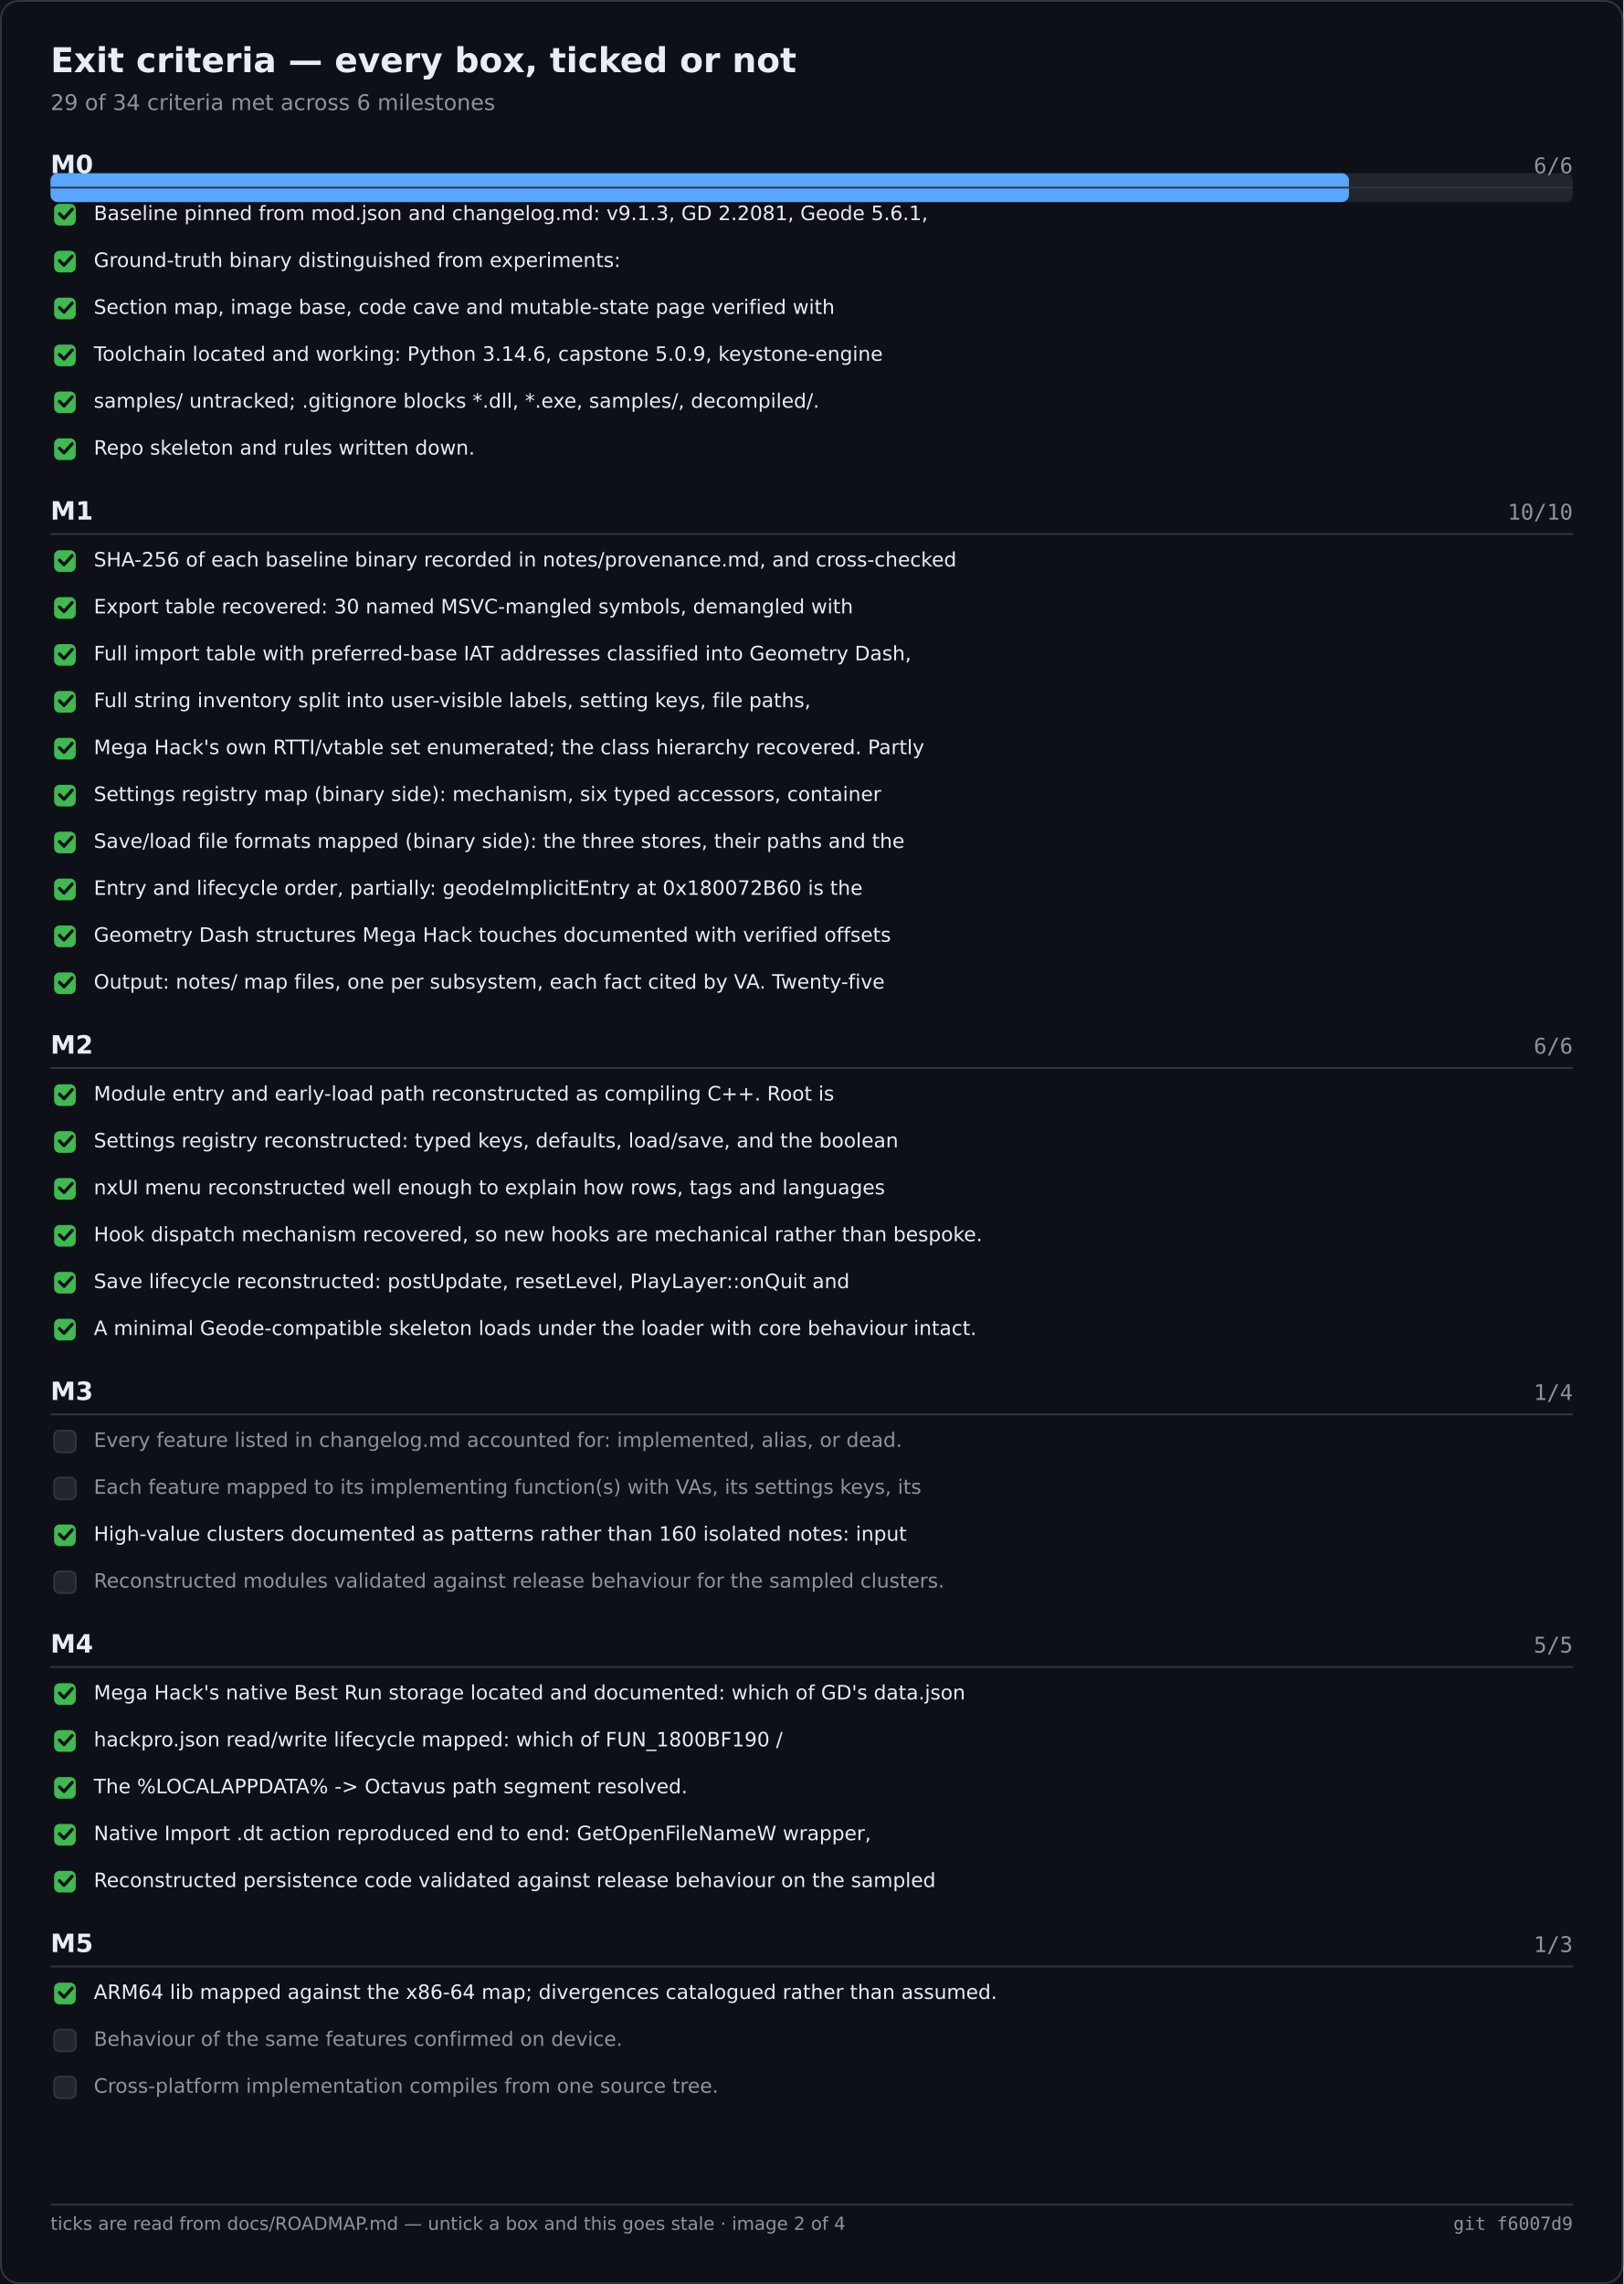
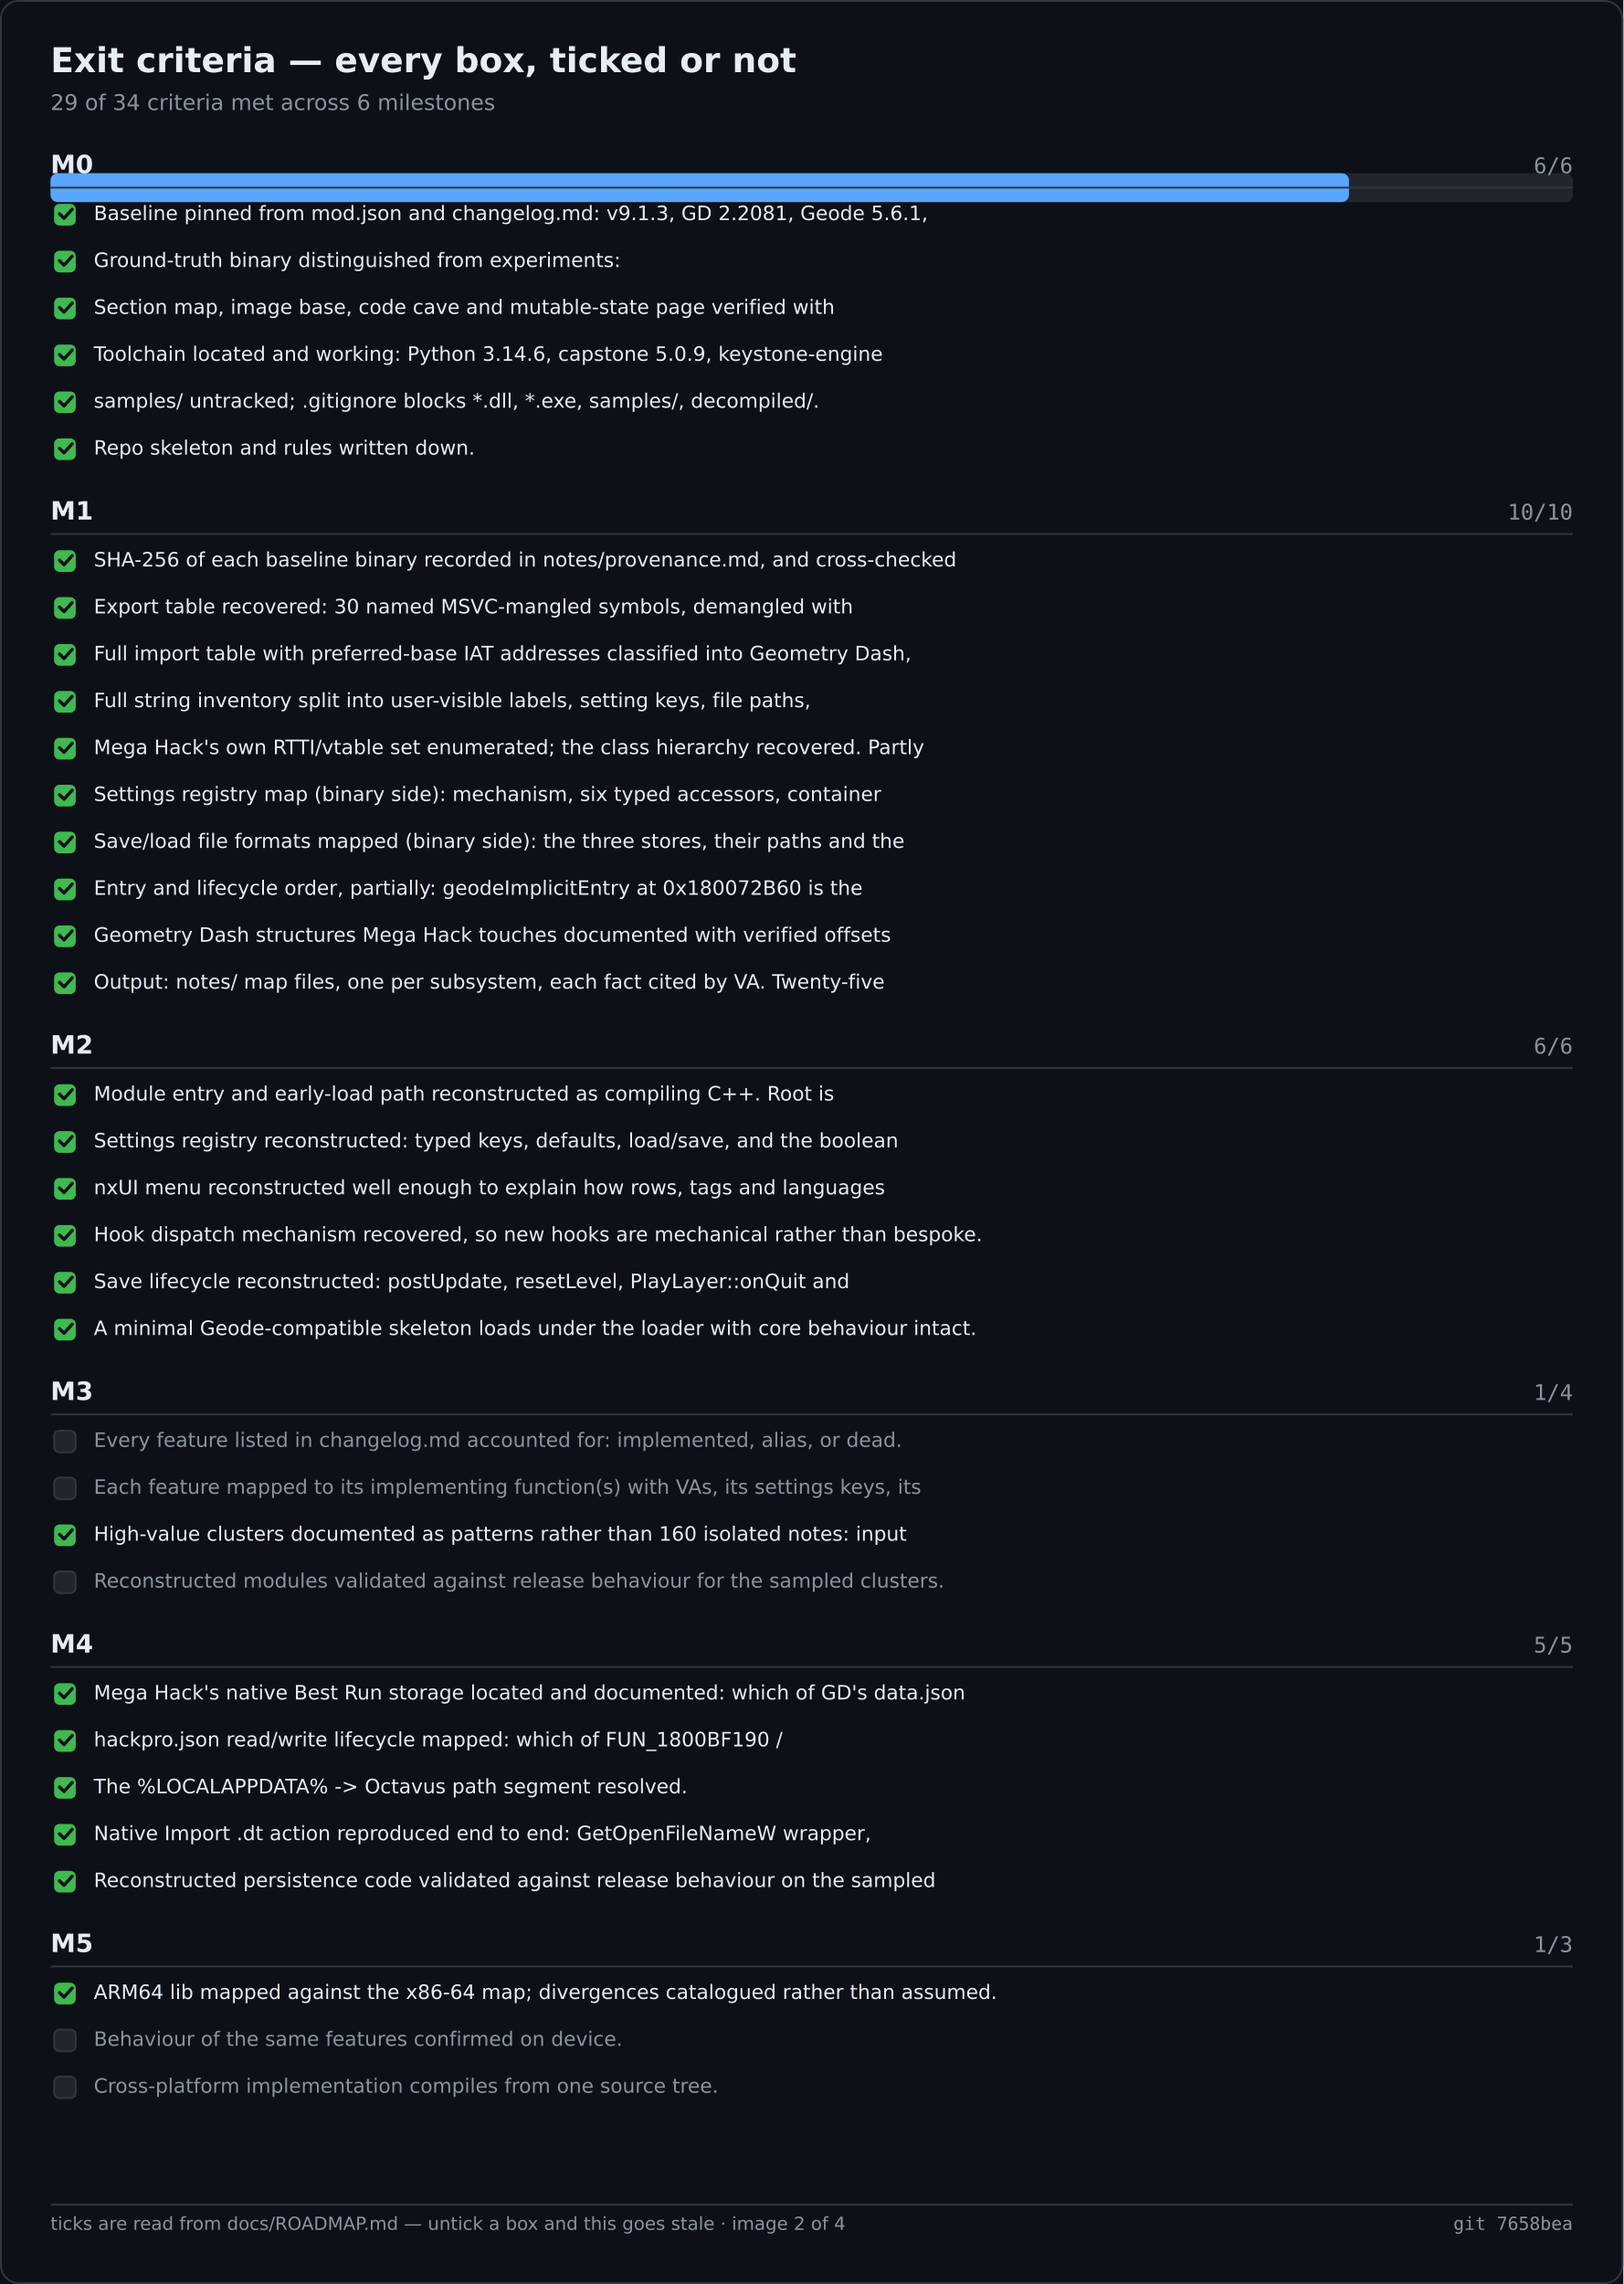
<svg xmlns="http://www.w3.org/2000/svg" width="900" height="1266" viewBox="0 0 900 1266" role="img" aria-label="Exit criteria — every box, ticked or not">
  <rect width="900" height="1266" fill="#0d1117" />
  <rect x="0.5" y="0.5" width="899" height="1265" fill="none" stroke="#30363d" rx="10" />
  <text x="28" y="40" font-family="Segoe UI,DejaVu Sans,Helvetica,sans-serif" font-size="19" font-weight="600" fill="#e6edf3">Exit criteria — every box, ticked or not</text>
  <text x="28" y="61" font-family="Segoe UI,DejaVu Sans,Helvetica,sans-serif" font-size="12" fill="#8b949e">29 of 34 criteria met across 6 milestones</text>
  <rect x="28.0" y="96.0" width="844.0" height="16.0" fill="#21262d" rx="4" />
  <rect x="28.0" y="96.0" width="719.9" height="16.0" fill="#58a6ff" rx="4" />
  <text x="28.0" y="96.0" font-family="Segoe UI,DejaVu Sans,Helvetica,sans-serif" font-size="14" fill="#e6edf3" font-weight="600">M0</text>
  <text x="872.0" y="96.0" font-family="Cascadia Mono,Consolas,DejaVu Sans Mono,monospace" font-size="12" fill="#8b949e" text-anchor="end">6/6</text>
  <text x="28.0" y="288.0" font-family="Segoe UI,DejaVu Sans,Helvetica,sans-serif" font-size="14" fill="#e6edf3" font-weight="600">M1</text>
  <text x="872.0" y="288.0" font-family="Cascadia Mono,Consolas,DejaVu Sans Mono,monospace" font-size="12" fill="#8b949e" text-anchor="end">10/10</text>
  <text x="28.0" y="584.0" font-family="Segoe UI,DejaVu Sans,Helvetica,sans-serif" font-size="14" fill="#e6edf3" font-weight="600">M2</text>
  <text x="872.0" y="584.0" font-family="Cascadia Mono,Consolas,DejaVu Sans Mono,monospace" font-size="12" fill="#8b949e" text-anchor="end">6/6</text>
  <text x="28.0" y="776.0" font-family="Segoe UI,DejaVu Sans,Helvetica,sans-serif" font-size="14" fill="#e6edf3" font-weight="600">M3</text>
  <text x="872.0" y="776.0" font-family="Cascadia Mono,Consolas,DejaVu Sans Mono,monospace" font-size="12" fill="#8b949e" text-anchor="end">1/4</text>
  <text x="28.0" y="916.0" font-family="Segoe UI,DejaVu Sans,Helvetica,sans-serif" font-size="14" fill="#e6edf3" font-weight="600">M4</text>
  <text x="872.0" y="916.0" font-family="Cascadia Mono,Consolas,DejaVu Sans Mono,monospace" font-size="12" fill="#8b949e" text-anchor="end">5/5</text>
  <text x="28.0" y="1082.0" font-family="Segoe UI,DejaVu Sans,Helvetica,sans-serif" font-size="14" fill="#e6edf3" font-weight="600">M5</text>
  <text x="872.0" y="1082.0" font-family="Cascadia Mono,Consolas,DejaVu Sans Mono,monospace" font-size="12" fill="#8b949e" text-anchor="end">1/3</text>
  <line x1="28.0" y1="104.0" x2="872.0" y2="104.0" stroke="#30363d" stroke-width="1" />
  <rect x="30.0" y="113.0" width="12.0" height="12.0" fill="#3fb950" rx="3" />
  <path d="M33 118.5 l2.5 2.5 l4.5 -5" fill="none" stroke="#0d1117" stroke-width="1.8" stroke-linecap="round" stroke-linejoin="round" />
  <text x="52.0" y="122.0" font-family="Segoe UI,DejaVu Sans,Helvetica,sans-serif" font-size="11" fill="#e6edf3">Baseline pinned from mod.json and changelog.md: v9.1.3, GD 2.2081, Geode 5.6.1,</text>
  <rect x="30.0" y="139.0" width="12.0" height="12.0" fill="#3fb950" rx="3" />
  <path d="M33 144.5 l2.5 2.5 l4.5 -5" fill="none" stroke="#0d1117" stroke-width="1.8" stroke-linecap="round" stroke-linejoin="round" />
  <text x="52.0" y="148.0" font-family="Segoe UI,DejaVu Sans,Helvetica,sans-serif" font-size="11" fill="#e6edf3">Ground-truth binary distinguished from experiments:</text>
  <rect x="30.0" y="165.0" width="12.0" height="12.0" fill="#3fb950" rx="3" />
  <path d="M33 170.5 l2.5 2.5 l4.5 -5" fill="none" stroke="#0d1117" stroke-width="1.8" stroke-linecap="round" stroke-linejoin="round" />
  <text x="52.0" y="174.0" font-family="Segoe UI,DejaVu Sans,Helvetica,sans-serif" font-size="11" fill="#e6edf3">Section map, image base, code cave and mutable-state page verified with</text>
  <rect x="30.0" y="191.0" width="12.0" height="12.0" fill="#3fb950" rx="3" />
  <path d="M33 196.5 l2.5 2.5 l4.5 -5" fill="none" stroke="#0d1117" stroke-width="1.8" stroke-linecap="round" stroke-linejoin="round" />
  <text x="52.0" y="200.0" font-family="Segoe UI,DejaVu Sans,Helvetica,sans-serif" font-size="11" fill="#e6edf3">Toolchain located and working: Python 3.14.6, capstone 5.0.9, keystone-engine</text>
  <rect x="30.0" y="217.0" width="12.0" height="12.0" fill="#3fb950" rx="3" />
  <path d="M33 222.5 l2.5 2.5 l4.5 -5" fill="none" stroke="#0d1117" stroke-width="1.8" stroke-linecap="round" stroke-linejoin="round" />
  <text x="52.0" y="226.0" font-family="Segoe UI,DejaVu Sans,Helvetica,sans-serif" font-size="11" fill="#e6edf3">samples/ untracked; .gitignore blocks *.dll, *.exe, samples/, decompiled/.</text>
  <rect x="30.0" y="243.0" width="12.0" height="12.0" fill="#3fb950" rx="3" />
  <path d="M33 248.5 l2.5 2.5 l4.5 -5" fill="none" stroke="#0d1117" stroke-width="1.8" stroke-linecap="round" stroke-linejoin="round" />
  <text x="52.0" y="252.0" font-family="Segoe UI,DejaVu Sans,Helvetica,sans-serif" font-size="11" fill="#e6edf3">Repo skeleton and rules written down.</text>
  <line x1="28.0" y1="296.0" x2="872.0" y2="296.0" stroke="#30363d" stroke-width="1" />
  <rect x="30.0" y="305.0" width="12.0" height="12.0" fill="#3fb950" rx="3" />
  <path d="M33 310.5 l2.5 2.5 l4.5 -5" fill="none" stroke="#0d1117" stroke-width="1.8" stroke-linecap="round" stroke-linejoin="round" />
  <text x="52.0" y="314.0" font-family="Segoe UI,DejaVu Sans,Helvetica,sans-serif" font-size="11" fill="#e6edf3">SHA-256 of each baseline binary recorded in notes/provenance.md, and cross-checked</text>
  <rect x="30.0" y="331.0" width="12.0" height="12.0" fill="#3fb950" rx="3" />
  <path d="M33 336.5 l2.5 2.5 l4.5 -5" fill="none" stroke="#0d1117" stroke-width="1.8" stroke-linecap="round" stroke-linejoin="round" />
  <text x="52.0" y="340.0" font-family="Segoe UI,DejaVu Sans,Helvetica,sans-serif" font-size="11" fill="#e6edf3">Export table recovered: 30 named MSVC-mangled symbols, demangled with</text>
  <rect x="30.0" y="357.0" width="12.0" height="12.0" fill="#3fb950" rx="3" />
  <path d="M33 362.5 l2.5 2.5 l4.5 -5" fill="none" stroke="#0d1117" stroke-width="1.8" stroke-linecap="round" stroke-linejoin="round" />
  <text x="52.0" y="366.0" font-family="Segoe UI,DejaVu Sans,Helvetica,sans-serif" font-size="11" fill="#e6edf3">Full import table with preferred-base IAT addresses classified into Geometry Dash,</text>
  <rect x="30.0" y="383.0" width="12.0" height="12.0" fill="#3fb950" rx="3" />
  <path d="M33 388.5 l2.5 2.5 l4.5 -5" fill="none" stroke="#0d1117" stroke-width="1.8" stroke-linecap="round" stroke-linejoin="round" />
  <text x="52.0" y="392.0" font-family="Segoe UI,DejaVu Sans,Helvetica,sans-serif" font-size="11" fill="#e6edf3">Full string inventory split into user-visible labels, setting keys, file paths,</text>
  <rect x="30.0" y="409.0" width="12.0" height="12.0" fill="#3fb950" rx="3" />
  <path d="M33 414.5 l2.5 2.5 l4.5 -5" fill="none" stroke="#0d1117" stroke-width="1.8" stroke-linecap="round" stroke-linejoin="round" />
  <text x="52.0" y="418.0" font-family="Segoe UI,DejaVu Sans,Helvetica,sans-serif" font-size="11" fill="#e6edf3">Mega Hack's own RTTI/vtable set enumerated; the class hierarchy recovered. Partly</text>
  <rect x="30.0" y="435.0" width="12.0" height="12.0" fill="#3fb950" rx="3" />
  <path d="M33 440.5 l2.5 2.5 l4.5 -5" fill="none" stroke="#0d1117" stroke-width="1.8" stroke-linecap="round" stroke-linejoin="round" />
  <text x="52.0" y="444.0" font-family="Segoe UI,DejaVu Sans,Helvetica,sans-serif" font-size="11" fill="#e6edf3">Settings registry map (binary side): mechanism, six typed accessors, container</text>
  <rect x="30.0" y="461.0" width="12.0" height="12.0" fill="#3fb950" rx="3" />
  <path d="M33 466.5 l2.5 2.5 l4.5 -5" fill="none" stroke="#0d1117" stroke-width="1.8" stroke-linecap="round" stroke-linejoin="round" />
  <text x="52.0" y="470.0" font-family="Segoe UI,DejaVu Sans,Helvetica,sans-serif" font-size="11" fill="#e6edf3">Save/load file formats mapped (binary side): the three stores, their paths and the</text>
  <rect x="30.0" y="487.0" width="12.0" height="12.0" fill="#3fb950" rx="3" />
  <path d="M33 492.5 l2.5 2.5 l4.5 -5" fill="none" stroke="#0d1117" stroke-width="1.8" stroke-linecap="round" stroke-linejoin="round" />
  <text x="52.0" y="496.0" font-family="Segoe UI,DejaVu Sans,Helvetica,sans-serif" font-size="11" fill="#e6edf3">Entry and lifecycle order, partially: geodeImplicitEntry at 0x180072B60 is the</text>
  <rect x="30.0" y="513.0" width="12.0" height="12.0" fill="#3fb950" rx="3" />
  <path d="M33 518.5 l2.5 2.5 l4.5 -5" fill="none" stroke="#0d1117" stroke-width="1.8" stroke-linecap="round" stroke-linejoin="round" />
  <text x="52.0" y="522.0" font-family="Segoe UI,DejaVu Sans,Helvetica,sans-serif" font-size="11" fill="#e6edf3">Geometry Dash structures Mega Hack touches documented with verified offsets</text>
  <rect x="30.0" y="539.0" width="12.0" height="12.0" fill="#3fb950" rx="3" />
  <path d="M33 544.5 l2.5 2.5 l4.5 -5" fill="none" stroke="#0d1117" stroke-width="1.8" stroke-linecap="round" stroke-linejoin="round" />
  <text x="52.0" y="548.0" font-family="Segoe UI,DejaVu Sans,Helvetica,sans-serif" font-size="11" fill="#e6edf3">Output: notes/ map files, one per subsystem, each fact cited by VA. Twenty-five</text>
  <line x1="28.0" y1="592.0" x2="872.0" y2="592.0" stroke="#30363d" stroke-width="1" />
  <rect x="30.0" y="601.0" width="12.0" height="12.0" fill="#3fb950" rx="3" />
  <path d="M33 606.5 l2.5 2.5 l4.5 -5" fill="none" stroke="#0d1117" stroke-width="1.8" stroke-linecap="round" stroke-linejoin="round" />
  <text x="52.0" y="610.0" font-family="Segoe UI,DejaVu Sans,Helvetica,sans-serif" font-size="11" fill="#e6edf3">Module entry and early-load path reconstructed as compiling C++. Root is</text>
  <rect x="30.0" y="627.0" width="12.0" height="12.0" fill="#3fb950" rx="3" />
  <path d="M33 632.5 l2.5 2.5 l4.5 -5" fill="none" stroke="#0d1117" stroke-width="1.8" stroke-linecap="round" stroke-linejoin="round" />
  <text x="52.0" y="636.0" font-family="Segoe UI,DejaVu Sans,Helvetica,sans-serif" font-size="11" fill="#e6edf3">Settings registry reconstructed: typed keys, defaults, load/save, and the boolean</text>
  <rect x="30.0" y="653.0" width="12.0" height="12.0" fill="#3fb950" rx="3" />
  <path d="M33 658.5 l2.5 2.5 l4.5 -5" fill="none" stroke="#0d1117" stroke-width="1.8" stroke-linecap="round" stroke-linejoin="round" />
  <text x="52.0" y="662.0" font-family="Segoe UI,DejaVu Sans,Helvetica,sans-serif" font-size="11" fill="#e6edf3">nxUI menu reconstructed well enough to explain how rows, tags and languages</text>
  <rect x="30.0" y="679.0" width="12.0" height="12.0" fill="#3fb950" rx="3" />
  <path d="M33 684.5 l2.5 2.5 l4.5 -5" fill="none" stroke="#0d1117" stroke-width="1.8" stroke-linecap="round" stroke-linejoin="round" />
  <text x="52.0" y="688.0" font-family="Segoe UI,DejaVu Sans,Helvetica,sans-serif" font-size="11" fill="#e6edf3">Hook dispatch mechanism recovered, so new hooks are mechanical rather than bespoke.</text>
  <rect x="30.0" y="705.0" width="12.0" height="12.0" fill="#3fb950" rx="3" />
  <path d="M33 710.5 l2.5 2.5 l4.5 -5" fill="none" stroke="#0d1117" stroke-width="1.8" stroke-linecap="round" stroke-linejoin="round" />
  <text x="52.0" y="714.0" font-family="Segoe UI,DejaVu Sans,Helvetica,sans-serif" font-size="11" fill="#e6edf3">Save lifecycle reconstructed: postUpdate, resetLevel, PlayLayer::onQuit and</text>
  <rect x="30.0" y="731.0" width="12.0" height="12.0" fill="#3fb950" rx="3" />
  <path d="M33 736.5 l2.5 2.5 l4.5 -5" fill="none" stroke="#0d1117" stroke-width="1.8" stroke-linecap="round" stroke-linejoin="round" />
  <text x="52.0" y="740.0" font-family="Segoe UI,DejaVu Sans,Helvetica,sans-serif" font-size="11" fill="#e6edf3">A minimal Geode-compatible skeleton loads under the loader with core behaviour intact.</text>
  <line x1="28.0" y1="784.0" x2="872.0" y2="784.0" stroke="#30363d" stroke-width="1" />
  <rect x="30.0" y="793.0" width="12.0" height="12.0" fill="#21262d" rx="3" stroke="#30363d" stroke-width="1" />
  <text x="52.0" y="802.0" font-family="Segoe UI,DejaVu Sans,Helvetica,sans-serif" font-size="11" fill="#8b949e">Every feature listed in changelog.md accounted for: implemented, alias, or dead.</text>
  <rect x="30.0" y="819.0" width="12.0" height="12.0" fill="#21262d" rx="3" stroke="#30363d" stroke-width="1" />
  <text x="52.0" y="828.0" font-family="Segoe UI,DejaVu Sans,Helvetica,sans-serif" font-size="11" fill="#8b949e">Each feature mapped to its implementing function(s) with VAs, its settings keys, its</text>
  <rect x="30.0" y="845.0" width="12.0" height="12.0" fill="#3fb950" rx="3" />
  <path d="M33 850.5 l2.5 2.5 l4.5 -5" fill="none" stroke="#0d1117" stroke-width="1.8" stroke-linecap="round" stroke-linejoin="round" />
  <text x="52.0" y="854.0" font-family="Segoe UI,DejaVu Sans,Helvetica,sans-serif" font-size="11" fill="#e6edf3">High-value clusters documented as patterns rather than 160 isolated notes: input</text>
  <rect x="30.0" y="871.0" width="12.0" height="12.0" fill="#21262d" rx="3" stroke="#30363d" stroke-width="1" />
  <text x="52.0" y="880.0" font-family="Segoe UI,DejaVu Sans,Helvetica,sans-serif" font-size="11" fill="#8b949e">Reconstructed modules validated against release behaviour for the sampled clusters.</text>
  <line x1="28.0" y1="924.0" x2="872.0" y2="924.0" stroke="#30363d" stroke-width="1" />
  <rect x="30.0" y="933.0" width="12.0" height="12.0" fill="#3fb950" rx="3" />
  <path d="M33 938.5 l2.5 2.5 l4.5 -5" fill="none" stroke="#0d1117" stroke-width="1.8" stroke-linecap="round" stroke-linejoin="round" />
  <text x="52.0" y="942.0" font-family="Segoe UI,DejaVu Sans,Helvetica,sans-serif" font-size="11" fill="#e6edf3">Mega Hack's native Best Run storage located and documented: which of GD's data.json</text>
  <rect x="30.0" y="959.0" width="12.0" height="12.0" fill="#3fb950" rx="3" />
  <path d="M33 964.5 l2.5 2.5 l4.5 -5" fill="none" stroke="#0d1117" stroke-width="1.8" stroke-linecap="round" stroke-linejoin="round" />
  <text x="52.0" y="968.0" font-family="Segoe UI,DejaVu Sans,Helvetica,sans-serif" font-size="11" fill="#e6edf3">hackpro.json read/write lifecycle mapped: which of FUN_1800BF190 /</text>
  <rect x="30.0" y="985.0" width="12.0" height="12.0" fill="#3fb950" rx="3" />
  <path d="M33 990.5 l2.5 2.5 l4.5 -5" fill="none" stroke="#0d1117" stroke-width="1.8" stroke-linecap="round" stroke-linejoin="round" />
  <text x="52.0" y="994.0" font-family="Segoe UI,DejaVu Sans,Helvetica,sans-serif" font-size="11" fill="#e6edf3">The %LOCALAPPDATA% -&gt; Octavus path segment resolved.</text>
  <rect x="30.0" y="1011.0" width="12.0" height="12.0" fill="#3fb950" rx="3" />
  <path d="M33 1016.5 l2.5 2.5 l4.5 -5" fill="none" stroke="#0d1117" stroke-width="1.8" stroke-linecap="round" stroke-linejoin="round" />
  <text x="52.0" y="1020.0" font-family="Segoe UI,DejaVu Sans,Helvetica,sans-serif" font-size="11" fill="#e6edf3">Native Import .dt action reproduced end to end: GetOpenFileNameW wrapper,</text>
  <rect x="30.0" y="1037.0" width="12.0" height="12.0" fill="#3fb950" rx="3" />
  <path d="M33 1042.5 l2.5 2.5 l4.5 -5" fill="none" stroke="#0d1117" stroke-width="1.8" stroke-linecap="round" stroke-linejoin="round" />
  <text x="52.0" y="1046.0" font-family="Segoe UI,DejaVu Sans,Helvetica,sans-serif" font-size="11" fill="#e6edf3">Reconstructed persistence code validated against release behaviour on the sampled</text>
  <line x1="28.0" y1="1090.0" x2="872.0" y2="1090.0" stroke="#30363d" stroke-width="1" />
  <rect x="30.0" y="1099.0" width="12.0" height="12.0" fill="#3fb950" rx="3" />
  <path d="M33 1104.5 l2.5 2.5 l4.5 -5" fill="none" stroke="#0d1117" stroke-width="1.8" stroke-linecap="round" stroke-linejoin="round" />
  <text x="52.0" y="1108.0" font-family="Segoe UI,DejaVu Sans,Helvetica,sans-serif" font-size="11" fill="#e6edf3">ARM64 lib mapped against the x86-64 map; divergences catalogued rather than assumed.</text>
  <rect x="30.0" y="1125.0" width="12.0" height="12.0" fill="#21262d" rx="3" stroke="#30363d" stroke-width="1" />
  <text x="52.0" y="1134.0" font-family="Segoe UI,DejaVu Sans,Helvetica,sans-serif" font-size="11" fill="#8b949e">Behaviour of the same features confirmed on device.</text>
  <rect x="30.0" y="1151.0" width="12.0" height="12.0" fill="#21262d" rx="3" stroke="#30363d" stroke-width="1" />
  <text x="52.0" y="1160.0" font-family="Segoe UI,DejaVu Sans,Helvetica,sans-serif" font-size="11" fill="#8b949e">Cross-platform implementation compiles from one source tree.</text>
  <line x1="28.0" y1="1222.0" x2="872.0" y2="1222.0" stroke="#30363d" stroke-width="1" />
  <text x="28.0" y="1236.0" font-family="Segoe UI,DejaVu Sans,Helvetica,sans-serif" font-size="10" fill="#8b949e">ticks are read from docs/ROADMAP.md — untick a box and this goes stale · image 2 of 4</text>
-   <text x="872.0" y="1236.0" font-family="Cascadia Mono,Consolas,DejaVu Sans Mono,monospace" font-size="10" fill="#8b949e" text-anchor="end">git f6007d9</text>
+   <text x="872.0" y="1236.0" font-family="Cascadia Mono,Consolas,DejaVu Sans Mono,monospace" font-size="10" fill="#8b949e" text-anchor="end">git 7658bea</text>
</svg>
